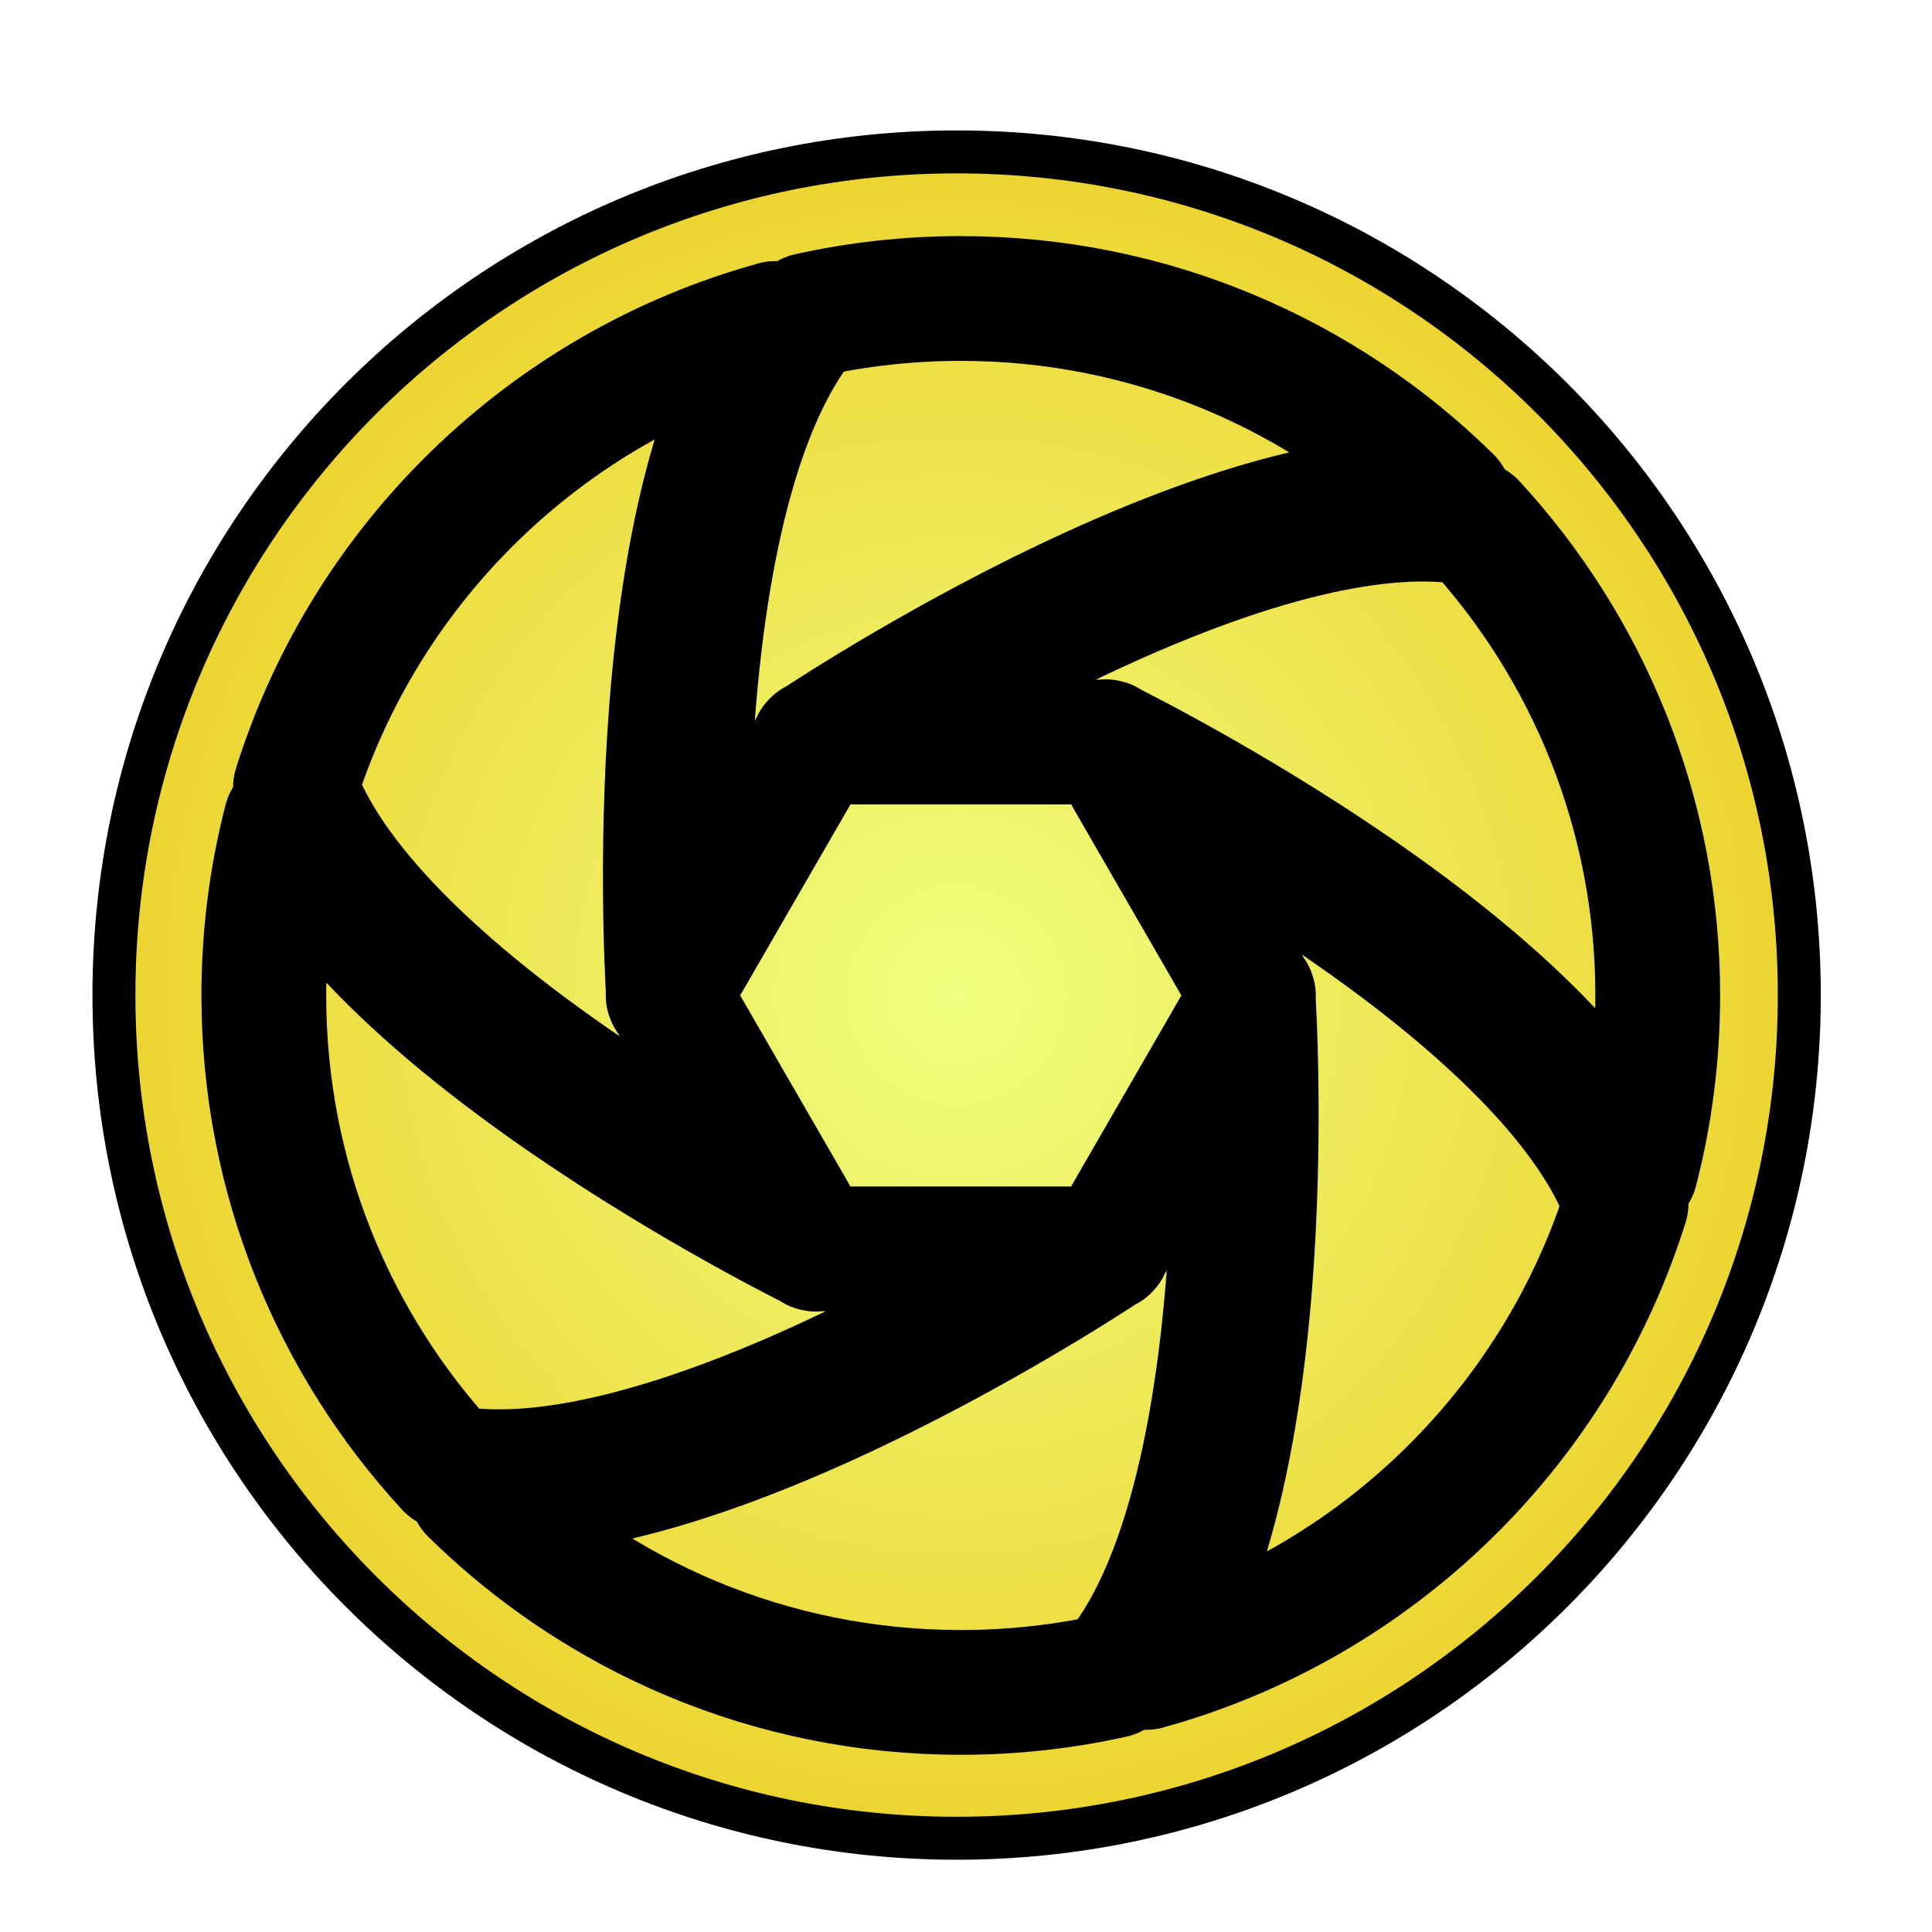
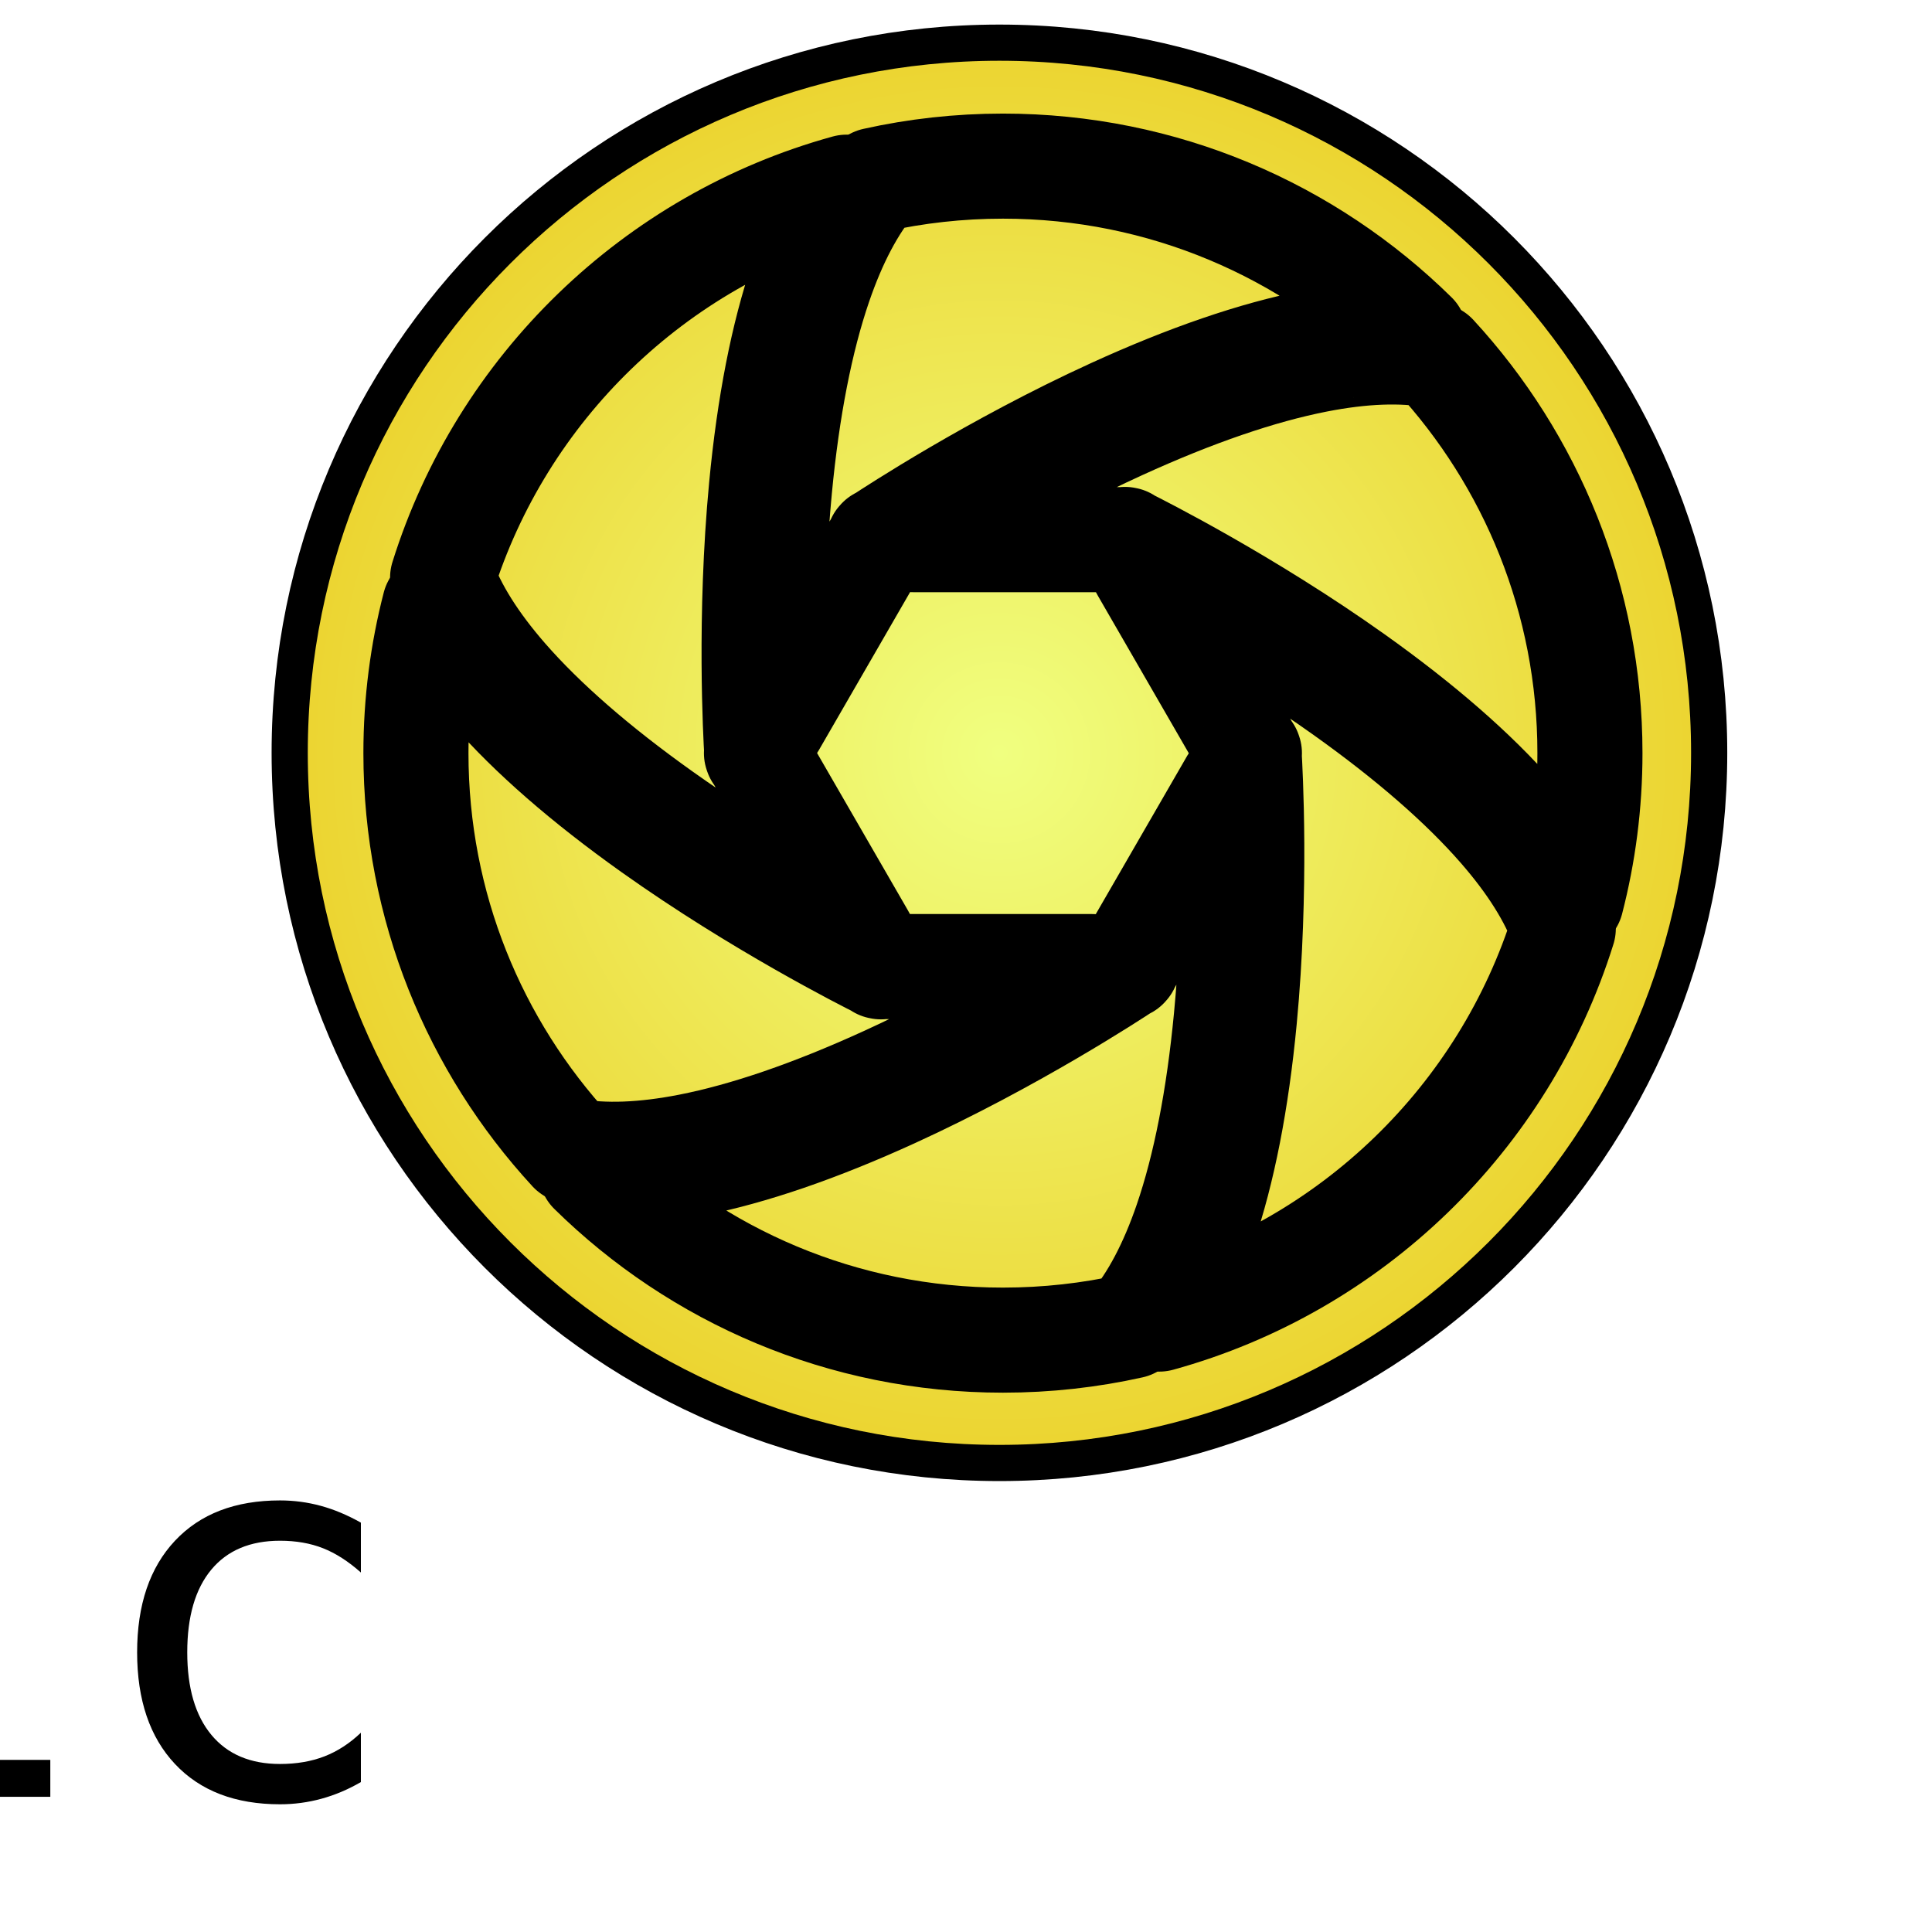
<svg xmlns="http://www.w3.org/2000/svg" xmlns:xlink="http://www.w3.org/1999/xlink" width="180" height="180" id="svg4915" version="1.1">
  <defs id="defs4917">
    <linearGradient id="linearGradient5722">
      <stop style="stop-color:#f0ff80;stop-opacity:1;" offset="0" id="stop5724" />
      <stop style="stop-color:#ecd32e;stop-opacity:1;" offset="1" id="stop5726" />
    </linearGradient>
    <marker orient="auto" refY="0" refX="0" id="Arrow1Lstart-6" style="overflow:visible">
      <path id="path5259-7" d="M 0,0 5,-5 -12.5,0 5,5 0,0 z" style="fill-rule:evenodd;stroke:#000000;stroke-width:1pt" transform="matrix(0.8,0,0,0.8,10,0)" />
    </marker>
    <marker orient="auto" refY="0" refX="0" id="Arrow1Lend-0" style="overflow:visible">
      <path id="path5262-9" d="M 0,0 5,-5 -12.5,0 5,5 0,0 z" style="fill-rule:evenodd;stroke:#000000;stroke-width:1pt" transform="matrix(-0.8,0,0,-0.8,-10,0)" />
    </marker>
    <marker orient="auto" refY="0" refX="0" id="marker4827" style="overflow:visible">
      <path id="path4829" d="M 0,0 5,-5 -12.5,0 5,5 0,0 z" style="fill-rule:evenodd;stroke:#000000;stroke-width:1pt" transform="matrix(0.8,0,0,0.8,10,0)" />
    </marker>
    <marker orient="auto" refY="0" refX="0" id="marker4831" style="overflow:visible">
      <path id="path4833" d="M 0,0 5,-5 -12.5,0 5,5 0,0 z" style="fill-rule:evenodd;stroke:#000000;stroke-width:1pt" transform="matrix(-0.8,0,0,-0.8,-10,0)" />
    </marker>
    <marker orient="auto" refY="0" refX="0" id="marker4835" style="overflow:visible">
      <path id="path4837" d="M 0,0 5,-5 -12.5,0 5,5 0,0 z" style="fill-rule:evenodd;stroke:#000000;stroke-width:1pt" transform="matrix(-0.8,0,0,-0.8,-10,0)" />
    </marker>
    <marker orient="auto" refY="0" refX="0" id="marker4848" style="overflow:visible">
      <path id="path4850" d="M 0,0 5,-5 -12.5,0 5,5 0,0 z" style="fill-rule:evenodd;stroke:#000000;stroke-width:1pt" transform="matrix(0.8,0,0,0.8,10,0)" />
    </marker>
    <marker orient="auto" refY="0" refX="0" id="marker4852" style="overflow:visible">
      <path id="path4854" d="M 0,0 5,-5 -12.5,0 5,5 0,0 z" style="fill-rule:evenodd;stroke:#000000;stroke-width:1pt" transform="matrix(-0.8,0,0,-0.8,-10,0)" />
    </marker>
    <marker orient="auto" refY="0" refX="0" id="marker4856" style="overflow:visible">
      <path id="path4858" d="M 0,0 5,-5 -12.5,0 5,5 0,0 z" style="fill-rule:evenodd;stroke:#000000;stroke-width:1pt" transform="matrix(0.8,0,0,0.8,10,0)" />
    </marker>
    <marker orient="auto" refY="0" refX="0" id="marker4860" style="overflow:visible">
      <path id="path4862" d="M 0,0 5,-5 -12.5,0 5,5 0,0 z" style="fill-rule:evenodd;stroke:#000000;stroke-width:1pt" transform="matrix(-0.8,0,0,-0.8,-10,0)" />
    </marker>
    <marker orient="auto" refY="0" refX="0" id="marker4864" style="overflow:visible">
      <path id="path4866" d="M 0,0 5,-5 -12.5,0 5,5 0,0 z" style="fill-rule:evenodd;stroke:#000000;stroke-width:1pt" transform="matrix(-0.8,0,0,-0.8,-10,0)" />
    </marker>
    <radialGradient xlink:href="#linearGradient5722" id="radialGradient5728" cx="-155.563" cy="417.734" fx="-155.563" fy="417.734" r="52.518" gradientTransform="matrix(1,0,0,1.004809,0,-2.008713)" gradientUnits="userSpaceOnUse" />
    <radialGradient xlink:href="#linearGradient5722" id="radialGradient5769" gradientUnits="userSpaceOnUse" gradientTransform="matrix(1,0,0,1.004809,0,-2.008713)" cx="-155.563" cy="417.734" fx="-155.563" fy="417.734" r="52.518" />
    <radialGradient xlink:href="#linearGradient5722" id="radialGradient5791" gradientUnits="userSpaceOnUse" gradientTransform="matrix(1,0,0,1.004809,0,-2.008713)" cx="-155.563" cy="417.734" fx="-155.563" fy="417.734" r="52.518" />
    <linearGradient x1="382.34" y1="489.14" gradientTransform="matrix(2.0779,0,0,2.0779,-518.08,-281.8)" x2="490.53" gradientUnits="userSpaceOnUse" y2="333.89" id="linearGradient3019">
      <stop offset="0" style="stop-color:#000000;stop-opacity:.826" id="stop3015" />
      <stop offset="1" style="stop-color:#000000" id="stop3017" />
    </linearGradient>
    <linearGradient x1="382.34" y1="489.14" gradientTransform="matrix(2.0779,0,0,2.0779,-518.08,-281.8)" x2="490.53" gradientUnits="userSpaceOnUse" y2="333.89" id="linearGradient3019-9">
      <stop offset="0" style="stop-color:#000000;stop-opacity:.826" id="stop3015-3" />
      <stop offset="1" style="stop-color:#000000" id="stop3017-6" />
    </linearGradient>
    <radialGradient xlink:href="#linearGradient5722" id="radialGradient3116" gradientUnits="userSpaceOnUse" gradientTransform="matrix(1,0,0,1.004809,0,-2.008713)" cx="-155.563" cy="417.734" fx="-155.563" fy="417.734" r="52.518" />
-     <radialGradient xlink:href="#linearGradient5722" id="radialGradient3138" gradientUnits="userSpaceOnUse" gradientTransform="matrix(1.390698,0,0,1.391383,52.94705,-188.1449)" cx="-155.563" cy="417.734" fx="-155.563" fy="417.734" r="52.518" />
+     <radialGradient r="52.518" fy="417.734" fx="-155.563" cy="417.734" cx="-155.563" gradientTransform="matrix(1.390698,0,0,1.391383,52.94705,-188.1449)" gradientUnits="userSpaceOnUse" id="radialGradient3138-3" xlink:href="#linearGradient5722" />
  </defs>
  <g id="layer1" transform="translate(251.1319,-299.8968)">
    <g id="g3118" transform="matrix(1.095821,0,0,1.095821,17.04586,-38.14245)">
-       <ellipse id="path5152" style="fill:url(#radialGradient3138);fill-opacity:1;stroke:#000000;stroke-width:3.652;stroke-linecap:round;stroke-linejoin:miter;stroke-miterlimit:4;stroke-dasharray:none;stroke-dashoffset:0;stroke-opacity:1" cx="-163.395" cy="393.083" rx="71.646" ry="71.688" />
-       <g id="g4161" transform="matrix(0.1148381,0,0,0.1148381,-313.5939,324.326)" style="fill:none;stroke:#000000;stroke-width:92.367;stroke-miterlimit:4;stroke-dasharray:none;stroke-opacity:1;stroke-linecap:round;stroke-linejoin:round">
-         <g id="g7" style="fill:none;stroke:#000000;stroke-width:92.367;stroke-miterlimit:4;stroke-dasharray:none;stroke-opacity:1;stroke-linecap:round;stroke-linejoin:round">
-           <path d="m 1507.364,831.626 c 8.191,-85.987 6.811,-166.808 5.306,-206.672 l -92.749,160.645 0.137,0.203 c -0.031,0.021 -0.172,0.116 -0.413,0.276 l -0.318,0.551 -0.511,0 c -11.42,7.568 -99.721,65.346 -204.284,113.148 -65.741,30.054 -125.035,50.385 -176.234,60.427 -33.069,6.486 -62.868,8.665 -89.223,6.569 93.136,91.664 220.923,148.226 361.925,148.226 38.732,0 76.463,-4.277 112.757,-12.367 19.08,-22.53 35.351,-53.277 48.597,-91.932 16.499,-48.148 28.279,-108.397 35.011,-179.074 z" id="path9" style="fill:none;stroke:#000000;stroke-width:92.367;stroke-miterlimit:4;stroke-dasharray:none;stroke-opacity:1;stroke-linecap:round;stroke-linejoin:round" />
-           <path d="m 1202.672,411.371 0.511,0 c 11.421,-7.568 99.721,-65.346 204.284,-113.148 65.741,-30.054 125.035,-50.385 176.234,-60.427 33.069,-6.486 62.868,-8.665 89.223,-6.569 C 1579.789,139.563 1452.002,83.001 1311,83.001 c -38.732,0 -76.463,4.276 -112.757,12.367 -19.08,22.53 -35.351,53.277 -48.597,91.932 -16.499,48.148 -28.278,108.397 -35.011,179.074 -8.191,85.987 -6.811,166.808 -5.306,206.672 l 92.748,-160.645 -0.136,-0.203 c 0.031,-0.021 0.172,-0.116 0.413,-0.276 l 0.318,-0.551 z" id="path11" style="fill:none;stroke:#000000;stroke-width:92.367;stroke-miterlimit:4;stroke-dasharray:none;stroke-opacity:1;stroke-linecap:round;stroke-linejoin:round" />
-           <path d="m 1586.866,253.414 c -49.947,9.785 -108.014,29.709 -172.588,59.217 -78.562,35.9 -147.865,77.506 -181.636,98.741 l 185.497,0 0.107,-0.22 c 0.034,0.017 0.186,0.091 0.445,0.22 l 0.636,0 0.255,0.443 c 12.264,6.106 106.452,53.688 200.131,120.341 58.899,41.907 106.152,83.091 140.448,122.41 22.208,25.46 39.023,50.239 50.386,74.168 10.734,-41.452 16.45,-84.924 16.45,-129.732 0,-134.83 -51.719,-257.575 -136.393,-349.496 -29.017,-5.223 -63.72,-3.932 -103.74,3.909 z" id="path13" style="fill:none;stroke:#000000;stroke-width:92.367;stroke-miterlimit:4;stroke-dasharray:none;stroke-opacity:1;stroke-linecap:round;stroke-linejoin:round" />
-           <path d="M 1748.219,665.114 C 1714.772,626.751 1668.484,586.425 1610.642,545.256 1540.271,495.17 1469.588,455.954 1434.312,437.325 l 92.749,160.645 0.244,-0.017 c 0,0.038 0.014,0.207 0.033,0.495 l 0.318,0.551 -0.256,0.443 c 0.844,13.675 6.731,119.034 -4.153,233.489 -6.843,71.961 -18.883,133.476 -35.786,182.837 -10.945,31.963 -23.997,58.915 -39.038,80.72 168.875,-46.545 303.053,-176.767 355.132,-343.273 -9.968,-27.804 -28.466,-57.285 -55.335,-88.102 z" id="path15" style="fill:none;stroke:#000000;stroke-width:92.367;stroke-miterlimit:4;stroke-dasharray:none;stroke-opacity:1;stroke-linecap:round;stroke-linejoin:round" />
-           <path d="m 1035.134,944.586 c 49.947,-9.785 108.014,-29.709 172.588,-59.217 78.562,-35.9 147.865,-77.506 181.637,-98.741 l -185.497,0 -0.107,0.22 c -0.034,-0.017 -0.186,-0.091 -0.445,-0.22 l -0.636,0 -0.255,-0.443 C 1190.152,780.08 1095.965,732.498 1002.286,665.845 943.388,623.938 896.134,582.754 861.838,543.435 839.63,517.975 822.815,493.196 811.451,469.267 800.717,510.719 795.001,554.192 795.001,599 c 0,134.829 51.719,257.575 136.393,349.496 29.017,5.223 63.72,3.932 103.74,-3.909 z" id="path17" style="fill:none;stroke:#000000;stroke-width:92.367;stroke-miterlimit:4;stroke-dasharray:none;stroke-opacity:1;stroke-linecap:round;stroke-linejoin:round" />
-           <path d="m 873.78,532.886 c 33.448,38.363 79.736,78.689 137.577,119.857 70.371,50.087 141.055,89.302 176.33,107.931 l -92.749,-160.645 -0.244,0.017 c 0,-0.038 -0.014,-0.207 -0.033,-0.495 l -0.318,-0.551 0.256,-0.443 c -0.844,-13.674 -6.73,-119.034 4.153,-233.489 6.843,-71.961 18.883,-133.476 35.786,-182.837 10.945,-31.963 23.997,-58.915 39.038,-80.72 -168.875,46.546 -303.053,176.767 -355.132,343.273 9.968,27.804 28.466,57.284 55.335,88.101 z" id="path19" style="fill:none;stroke:#000000;stroke-width:92.367;stroke-miterlimit:4;stroke-dasharray:none;stroke-opacity:1;stroke-linecap:round;stroke-linejoin:round" />
+       <g id="g5140" transform="matrix(0.06076111,0,0,0.06076111,26.46984,370.3753)">
+         <g id="layer1-5" transform="matrix(12.64931,0,0,12.64931,-1015.609,-4931.462)">
+           <g id="g3118-3" transform="matrix(1.095821,0,0,1.095821,17.04586,-38.14245)">
+             <ellipse id="path5152-5" style="fill:url(#radialGradient3138-3);fill-opacity:1;stroke:#000000;stroke-width:3.652;stroke-linecap:round;stroke-linejoin:miter;stroke-miterlimit:4;stroke-dasharray:none;stroke-dashoffset:0;stroke-opacity:1" cx="-163.395" cy="393.083" rx="71.646" ry="71.688" />
+             <g id="g4161-6" transform="matrix(0.1148381,0,0,0.1148381,-313.5939,324.326)" style="fill:none;stroke:#000000;stroke-width:92.367;stroke-linecap:round;stroke-linejoin:round;stroke-miterlimit:4;stroke-dasharray:none;stroke-opacity:1">
+               <g id="g7-2" style="fill:none;stroke:#000000;stroke-width:92.367;stroke-linecap:round;stroke-linejoin:round;stroke-miterlimit:4;stroke-dasharray:none;stroke-opacity:1">
+                 <path d="m 1507.364,831.626 c 8.191,-85.987 6.811,-166.808 5.306,-206.672 l -92.749,160.645 0.137,0.203 c -0.031,0.021 -0.172,0.116 -0.413,0.276 l -0.318,0.551 -0.511,0 c -11.42,7.568 -99.721,65.346 -204.284,113.148 -65.741,30.054 -125.035,50.385 -176.234,60.427 -33.069,6.486 -62.868,8.665 -89.223,6.569 93.136,91.664 220.923,148.226 361.925,148.226 38.732,0 76.463,-4.277 112.757,-12.367 19.08,-22.53 35.351,-53.277 48.597,-91.932 16.499,-48.148 28.279,-108.397 35.011,-179.074 z" id="path9-9" style="fill:none;stroke:#000000;stroke-width:92.367;stroke-linecap:round;stroke-linejoin:round;stroke-miterlimit:4;stroke-dasharray:none;stroke-opacity:1" />
+                 <path d="m 1202.672,411.371 0.511,0 c 11.421,-7.568 99.721,-65.346 204.284,-113.148 65.741,-30.054 125.035,-50.385 176.234,-60.427 33.069,-6.486 62.868,-8.665 89.223,-6.569 C 1579.789,139.563 1452.002,83.001 1311,83.001 c -38.732,0 -76.463,4.276 -112.757,12.367 -19.08,22.53 -35.351,53.277 -48.597,91.932 -16.499,48.148 -28.278,108.397 -35.011,179.074 -8.191,85.987 -6.811,166.808 -5.306,206.672 l 92.748,-160.645 -0.136,-0.203 c 0.031,-0.021 0.172,-0.116 0.413,-0.276 l 0.318,-0.551 z" id="path11-1" style="fill:none;stroke:#000000;stroke-width:92.367;stroke-linecap:round;stroke-linejoin:round;stroke-miterlimit:4;stroke-dasharray:none;stroke-opacity:1" />
+                 <path d="m 1586.866,253.414 c -49.947,9.785 -108.014,29.709 -172.588,59.217 -78.562,35.9 -147.865,77.506 -181.636,98.741 l 185.497,0 0.107,-0.22 c 0.034,0.017 0.186,0.091 0.445,0.22 l 0.636,0 0.255,0.443 c 12.264,6.106 106.452,53.688 200.131,120.341 58.899,41.907 106.152,83.091 140.448,122.41 22.208,25.46 39.023,50.239 50.386,74.168 10.734,-41.452 16.45,-84.924 16.45,-129.732 0,-134.83 -51.719,-257.575 -136.393,-349.496 -29.017,-5.223 -63.72,-3.932 -103.74,3.909 z" id="path13-2" style="fill:none;stroke:#000000;stroke-width:92.367;stroke-linecap:round;stroke-linejoin:round;stroke-miterlimit:4;stroke-dasharray:none;stroke-opacity:1" />
+                 <path d="M 1748.219,665.114 C 1714.772,626.751 1668.484,586.425 1610.642,545.256 1540.271,495.17 1469.588,455.954 1434.312,437.325 l 92.749,160.645 0.244,-0.017 c 0,0.038 0.014,0.207 0.033,0.495 l 0.318,0.551 -0.256,0.443 c 0.844,13.675 6.731,119.034 -4.153,233.489 -6.843,71.961 -18.883,133.476 -35.786,182.837 -10.945,31.963 -23.997,58.915 -39.038,80.72 168.875,-46.545 303.053,-176.767 355.132,-343.273 -9.968,-27.804 -28.466,-57.285 -55.335,-88.102 z" id="path15-7" style="fill:none;stroke:#000000;stroke-width:92.367;stroke-linecap:round;stroke-linejoin:round;stroke-miterlimit:4;stroke-dasharray:none;stroke-opacity:1" />
+                 <path d="m 1035.134,944.586 c 49.947,-9.785 108.014,-29.709 172.588,-59.217 78.562,-35.9 147.865,-77.506 181.637,-98.741 l -185.497,0 -0.107,0.22 c -0.034,-0.017 -0.186,-0.091 -0.445,-0.22 l -0.636,0 -0.255,-0.443 C 1190.152,780.08 1095.965,732.498 1002.286,665.845 943.388,623.938 896.134,582.754 861.838,543.435 839.63,517.975 822.815,493.196 811.451,469.267 800.717,510.719 795.001,554.192 795.001,599 c 0,134.829 51.719,257.575 136.393,349.496 29.017,5.223 63.72,3.932 103.74,-3.909 z" id="path17-0" style="fill:none;stroke:#000000;stroke-width:92.367;stroke-linecap:round;stroke-linejoin:round;stroke-miterlimit:4;stroke-dasharray:none;stroke-opacity:1" />
+                 <path d="m 873.78,532.886 c 33.448,38.363 79.736,78.689 137.577,119.857 70.371,50.087 141.055,89.302 176.33,107.931 l -92.749,-160.645 -0.244,0.017 c 0,-0.038 -0.014,-0.207 -0.033,-0.495 l -0.318,-0.551 0.256,-0.443 c -0.844,-13.674 -6.73,-119.034 4.153,-233.489 6.843,-71.961 18.883,-133.476 35.786,-182.837 10.945,-31.963 23.997,-58.915 39.038,-80.72 -168.875,46.546 -303.053,176.767 -355.132,343.273 9.968,27.804 28.466,57.284 55.335,88.101 z" id="path19-9" style="fill:none;stroke:#000000;stroke-width:92.367;stroke-linecap:round;stroke-linejoin:round;stroke-miterlimit:4;stroke-dasharray:none;stroke-opacity:1" />
+               </g>
+             </g>
+           </g>
        </g>
+         <text id="text4260-9" y="1495.534" x="-3048.779" style="font-style:normal;font-variant:normal;font-weight:normal;font-stretch:normal;font-size:740.456px;line-height:125%;font-family:'Arial Black';-inkscape-font-specification:'Arial Black, ';text-align:center;letter-spacing:0px;word-spacing:0px;text-anchor:middle;fill:#000000;fill-opacity:1;stroke:none;stroke-width:1px;stroke-linecap:butt;stroke-linejoin:miter;stroke-opacity:1" xml:space="preserve">
+           <tspan y="1495.534" x="-3048.779" id="tspan4262-3">py<tspan id="tspan9189" style="font-style:normal;font-variant:normal;font-weight:normal;font-stretch:normal;font-family:'Andale Mono';-inkscape-font-specification:'Andale Mono'">dic</tspan>
+           </tspan>
+         </text>
      </g>
    </g>
  </g>
</svg>
